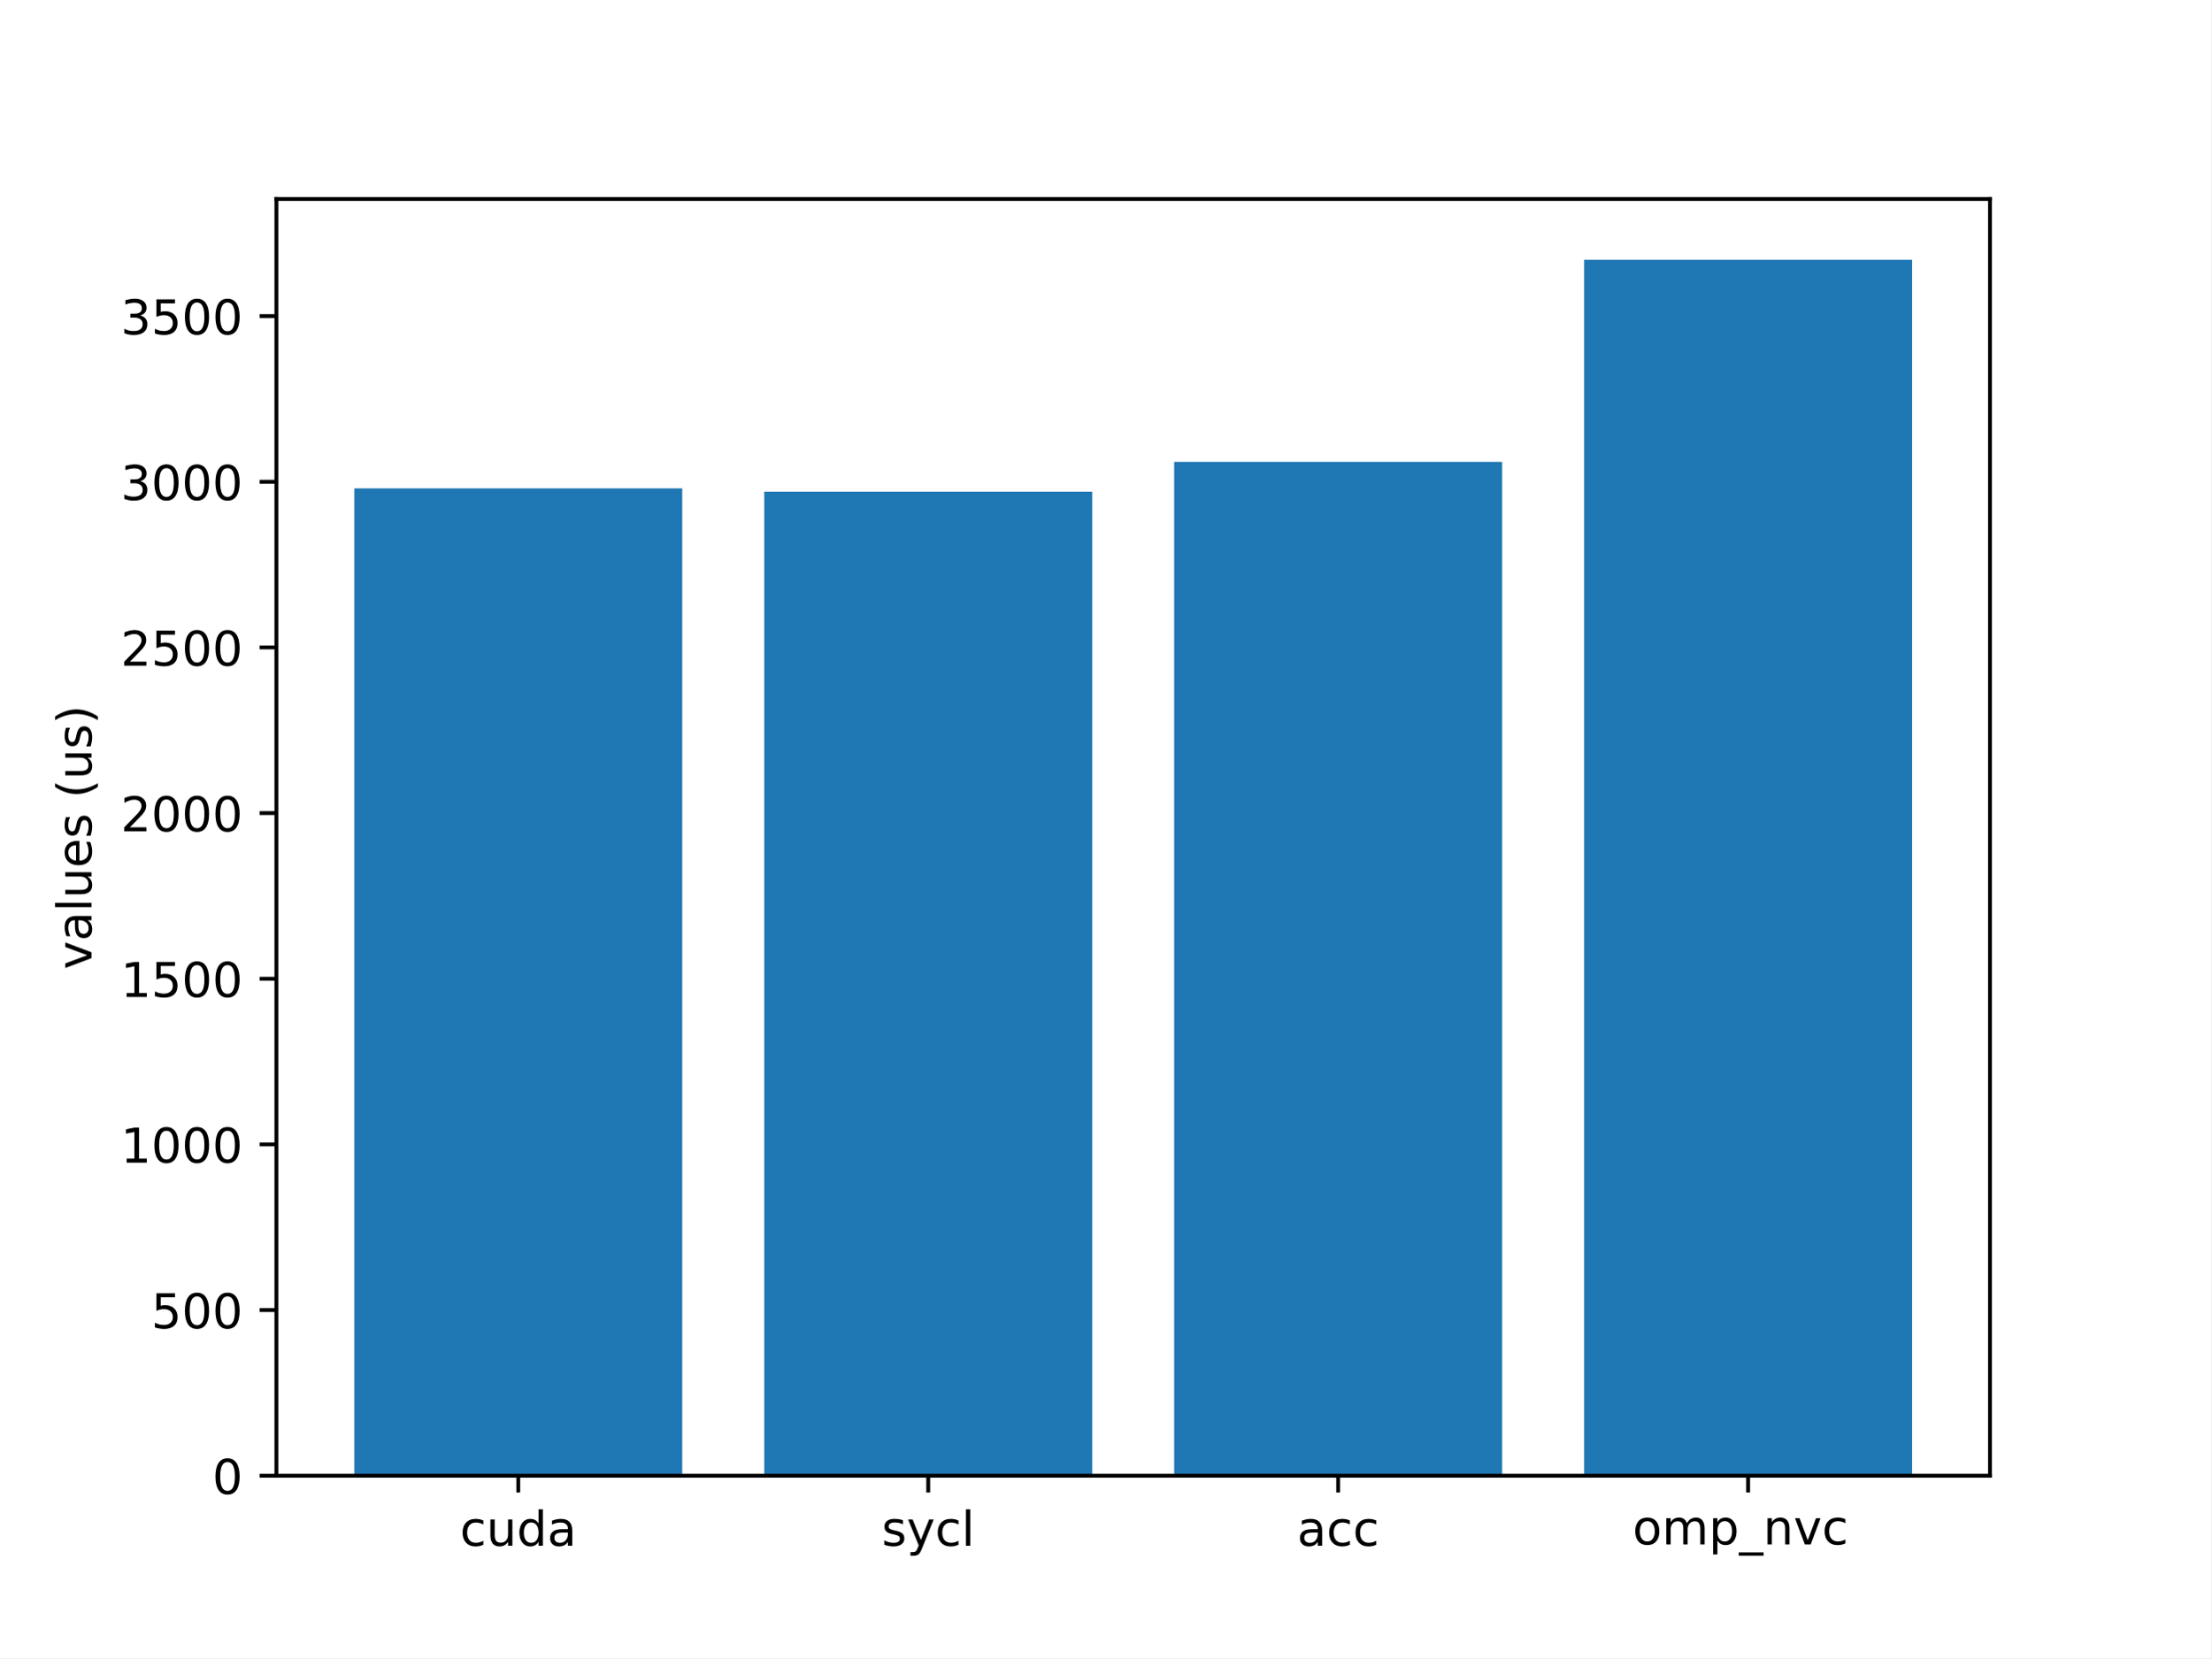
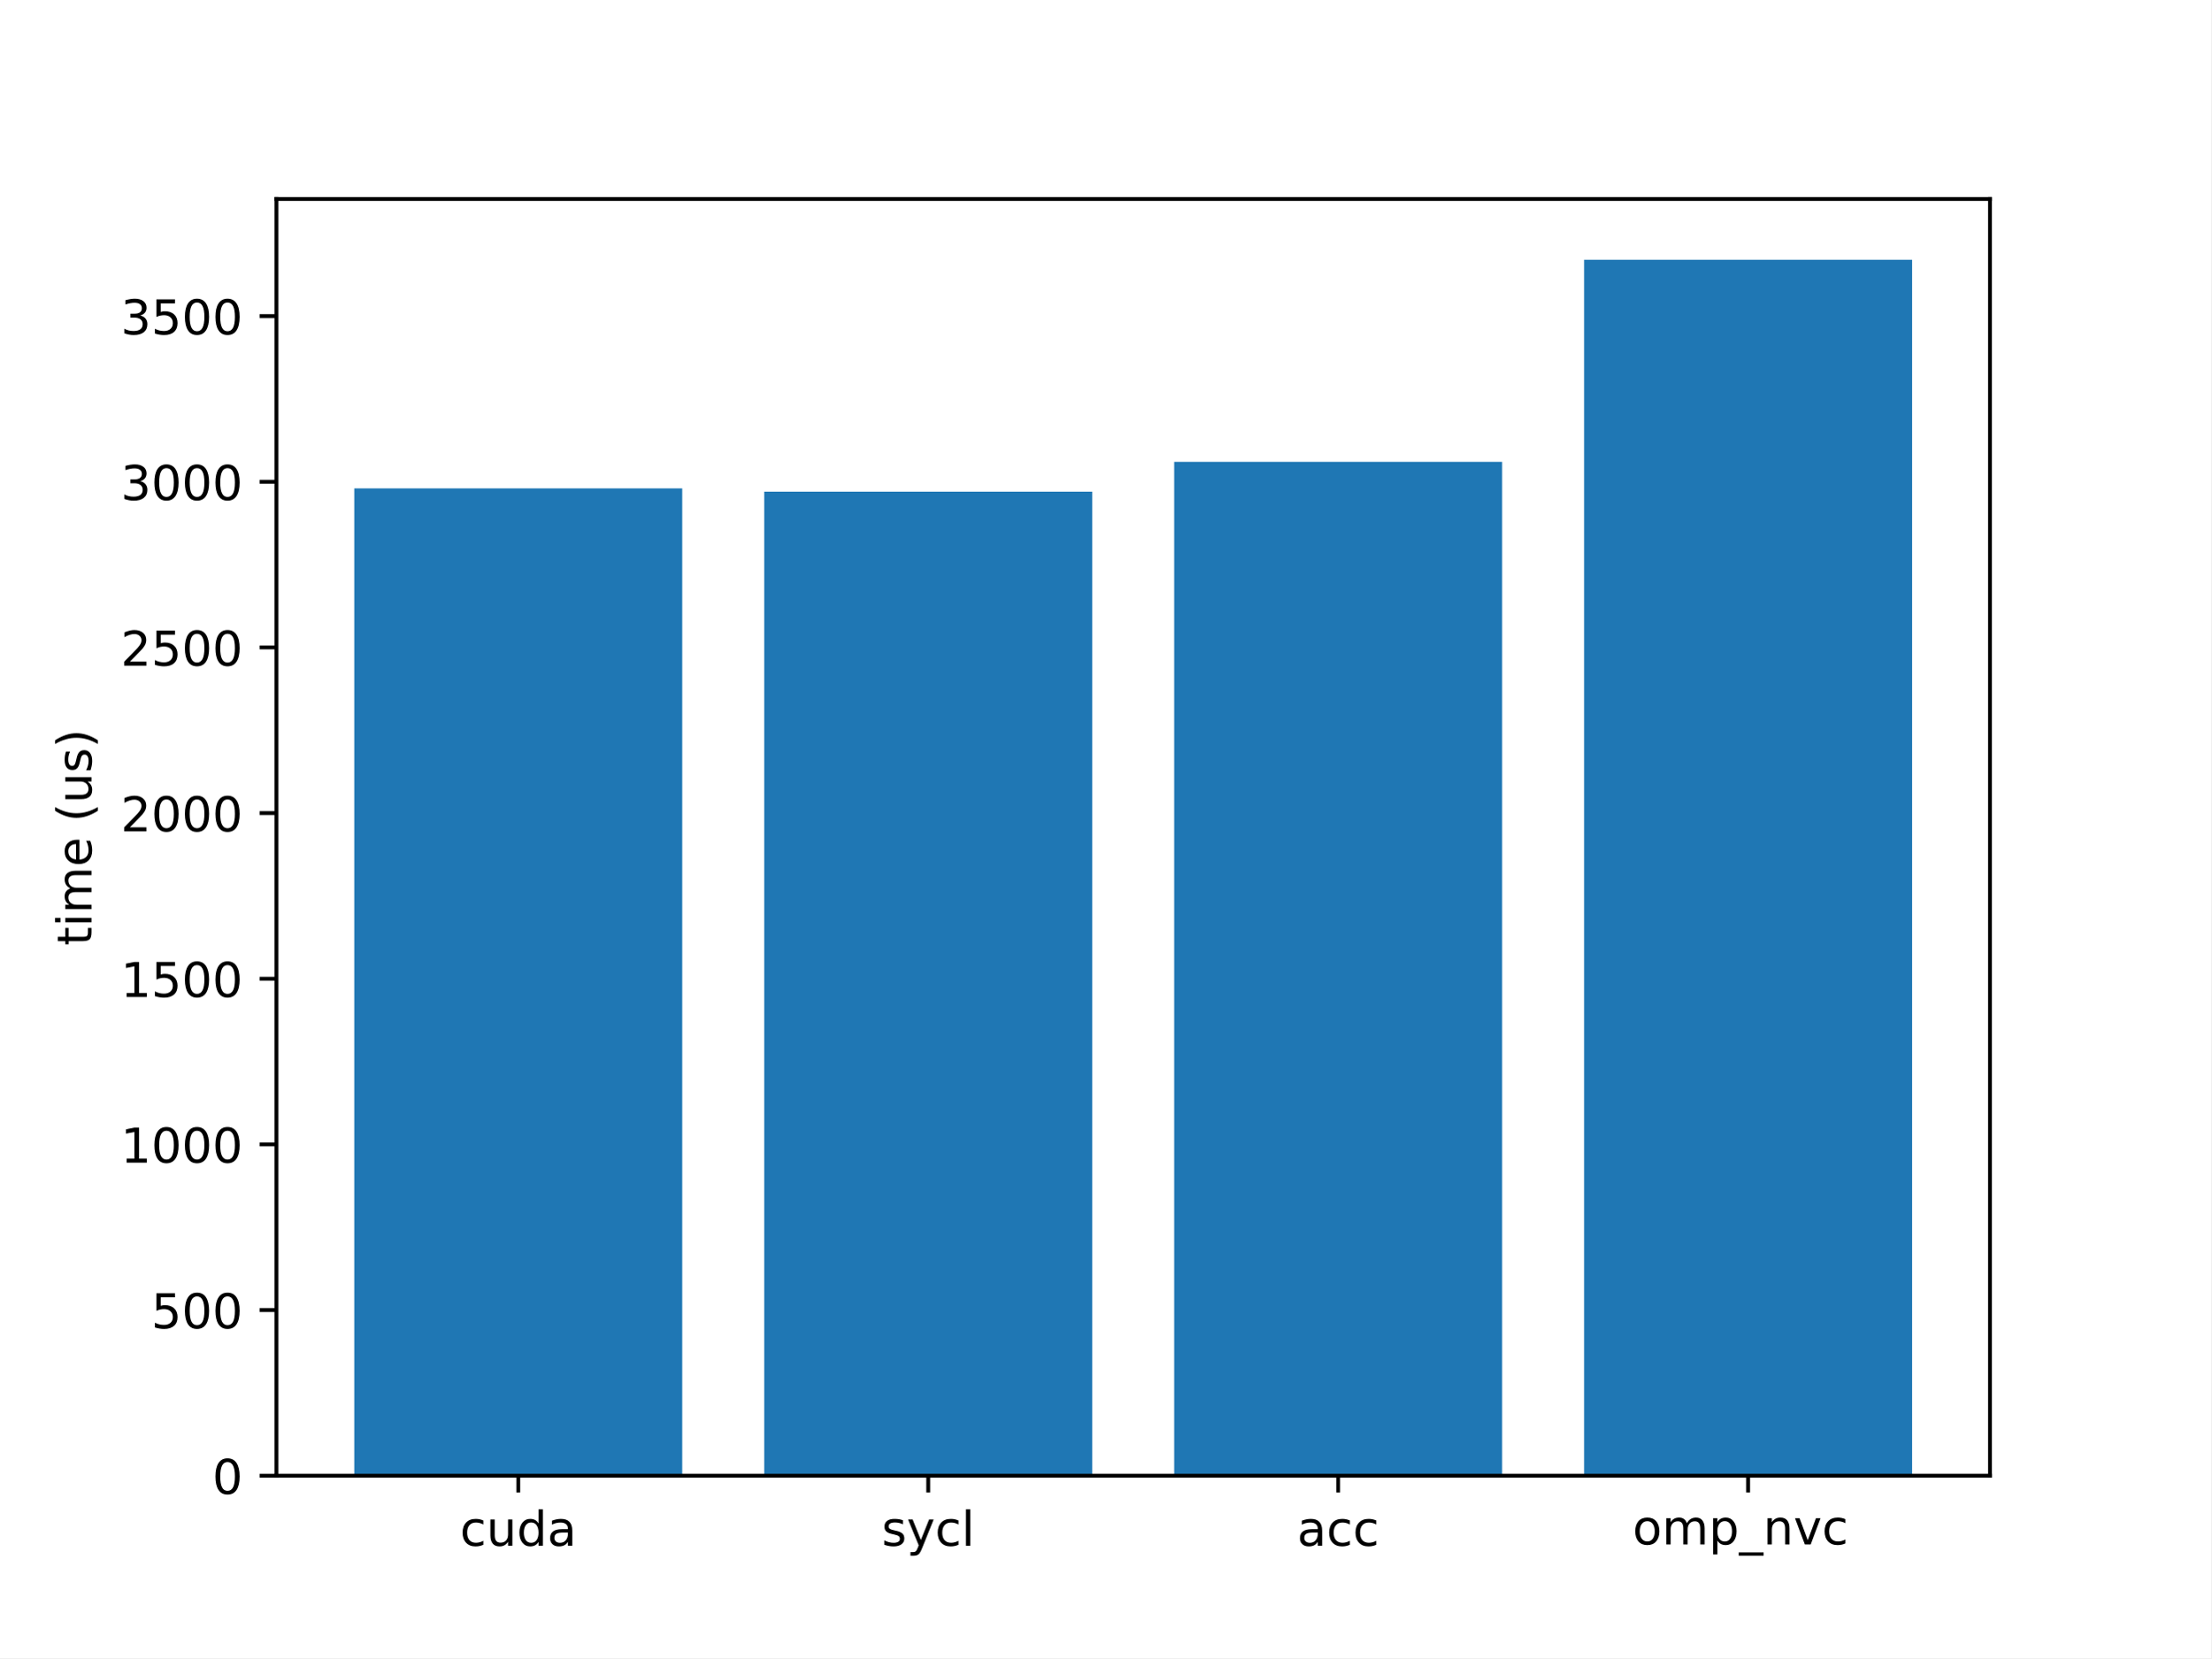
<svg xmlns="http://www.w3.org/2000/svg" xmlns:xlink="http://www.w3.org/1999/xlink" width="460.8pt" height="345.6pt" viewBox="0 0 460.8 345.6" version="1.1">
  <defs>
    <style type="text/css">*{stroke-linejoin: round; stroke-linecap: butt}</style>
  </defs>
  <g id="figure_1">
    <g id="patch_1">
      <path d="M 0 345.6  L 460.8 345.6  L 460.8 0  L 0 0  z " style="fill: #ffffff" />
    </g>
    <g id="axes_1">
      <g id="patch_2">
        <path d="M 57.6 307.584  L 414.72 307.584  L 414.72 41.472  L 57.6 41.472  z " style="fill: #ffffff" />
      </g>
      <g id="patch_3">
-         <path d="M 73.833 307.584  L 142.181 307.584  L 142.181 101.793  L 73.833 101.793  z " clip-path="url(#p826e2f7169)" style="fill: #1f77b4" />
+         <path d="M 73.833 307.584  L 142.181 307.584  L 142.181 101.793  L 73.833 101.793  z " clip-path="url(#pc54ddc227f)" style="fill: #1f77b4" />
      </g>
      <g id="patch_4">
-         <path d="M 159.268 307.584  L 227.616 307.584  L 227.616 102.484  L 159.268 102.484  z " clip-path="url(#p826e2f7169)" style="fill: #1f77b4" />
+         <path d="M 159.268 307.584  L 227.616 307.584  L 227.616 102.484  L 159.268 102.484  z " clip-path="url(#pc54ddc227f)" style="fill: #1f77b4" />
      </g>
      <g id="patch_5">
-         <path d="M 244.704 307.584  L 313.052 307.584  L 313.052 96.269  L 244.704 96.269  z " clip-path="url(#p826e2f7169)" style="fill: #1f77b4" />
+         <path d="M 244.704 307.584  L 313.052 307.584  L 313.052 96.269  L 244.704 96.269  z " clip-path="url(#pc54ddc227f)" style="fill: #1f77b4" />
      </g>
      <g id="patch_6">
-         <path d="M 330.139 307.584  L 398.487 307.584  L 398.487 54.144  L 330.139 54.144  z " clip-path="url(#p826e2f7169)" style="fill: #1f77b4" />
+         <path d="M 330.139 307.584  L 398.487 307.584  L 398.487 54.144  L 330.139 54.144  z " clip-path="url(#pc54ddc227f)" style="fill: #1f77b4" />
      </g>
      <g id="matplotlib.axis_1">
        <g id="xtick_1">
          <g id="line2d_1">
            <defs>
-               <path id="m14ea502c87" d="M 0 0  L 0 3.5  " style="stroke: #000000; stroke-width: 0.8" />
+               <path id="m402e96ff05" d="M 0 0  L 0 3.5  " style="stroke: #000000; stroke-width: 0.8" />
            </defs>
            <g>
-               <use xlink:href="#m14ea502c87" x="108.007" y="307.584" style="stroke: #000000; stroke-width: 0.8" />
+               <use xlink:href="#m402e96ff05" x="108.007" y="307.584" style="stroke: #000000; stroke-width: 0.8" />
            </g>
          </g>
          <g id="text_1">
            <g transform="translate(92.67252 322.1824) scale(0.1 -0.1)">
              <defs>
                <path id="DejaVuSans-20" transform="scale(0.015625)" />
                <path id="DejaVuSans-63" d="M 3122 3366  L 3122 2828  Q 2878 2963 2633 3030  Q 2388 3097 2138 3097  Q 1578 3097 1268 2742  Q 959 2388 959 1747  Q 959 1106 1268 751  Q 1578 397 2138 397  Q 2388 397 2633 464  Q 2878 531 3122 666  L 3122 134  Q 2881 22 2623 -34  Q 2366 -91 2075 -91  Q 1284 -91 818 406  Q 353 903 353 1747  Q 353 2603 823 3093  Q 1294 3584 2113 3584  Q 2378 3584 2631 3529  Q 2884 3475 3122 3366  z " transform="scale(0.015625)" />
                <path id="DejaVuSans-75" d="M 544 1381  L 544 3500  L 1119 3500  L 1119 1403  Q 1119 906 1312 657  Q 1506 409 1894 409  Q 2359 409 2629 706  Q 2900 1003 2900 1516  L 2900 3500  L 3475 3500  L 3475 0  L 2900 0  L 2900 538  Q 2691 219 2414 64  Q 2138 -91 1772 -91  Q 1169 -91 856 284  Q 544 659 544 1381  z M 1991 3584  L 1991 3584  z " transform="scale(0.015625)" />
                <path id="DejaVuSans-64" d="M 2906 2969  L 2906 4863  L 3481 4863  L 3481 0  L 2906 0  L 2906 525  Q 2725 213 2448 61  Q 2172 -91 1784 -91  Q 1150 -91 751 415  Q 353 922 353 1747  Q 353 2572 751 3078  Q 1150 3584 1784 3584  Q 2172 3584 2448 3432  Q 2725 3281 2906 2969  z M 947 1747  Q 947 1113 1208 752  Q 1469 391 1925 391  Q 2381 391 2643 752  Q 2906 1113 2906 1747  Q 2906 2381 2643 2742  Q 2381 3103 1925 3103  Q 1469 3103 1208 2742  Q 947 2381 947 1747  z " transform="scale(0.015625)" />
                <path id="DejaVuSans-61" d="M 2194 1759  Q 1497 1759 1228 1600  Q 959 1441 959 1056  Q 959 750 1161 570  Q 1363 391 1709 391  Q 2188 391 2477 730  Q 2766 1069 2766 1631  L 2766 1759  L 2194 1759  z M 3341 1997  L 3341 0  L 2766 0  L 2766 531  Q 2569 213 2275 61  Q 1981 -91 1556 -91  Q 1019 -91 701 211  Q 384 513 384 1019  Q 384 1609 779 1909  Q 1175 2209 1959 2209  L 2766 2209  L 2766 2266  Q 2766 2663 2505 2880  Q 2244 3097 1772 3097  Q 1472 3097 1187 3025  Q 903 2953 641 2809  L 641 3341  Q 956 3463 1253 3523  Q 1550 3584 1831 3584  Q 2591 3584 2966 3190  Q 3341 2797 3341 1997  z " transform="scale(0.015625)" />
              </defs>
              <use xlink:href="#DejaVuSans-20" />
              <use xlink:href="#DejaVuSans-63" x="31.787" />
              <use xlink:href="#DejaVuSans-75" x="86.768" />
              <use xlink:href="#DejaVuSans-64" x="150.146" />
              <use xlink:href="#DejaVuSans-61" x="213.623" />
              <use xlink:href="#DejaVuSans-20" x="274.902" />
            </g>
          </g>
        </g>
        <g id="xtick_2">
          <g id="line2d_2">
            <g>
-               <use xlink:href="#m14ea502c87" x="193.442" y="307.584" style="stroke: #000000; stroke-width: 0.8" />
+               <use xlink:href="#m402e96ff05" x="193.442" y="307.584" style="stroke: #000000; stroke-width: 0.8" />
            </g>
          </g>
          <g id="text_2">
            <g transform="translate(180.5618 322.1824) scale(0.1 -0.1)">
              <defs>
                <path id="DejaVuSans-73" d="M 2834 3397  L 2834 2853  Q 2591 2978 2328 3040  Q 2066 3103 1784 3103  Q 1356 3103 1142 2972  Q 928 2841 928 2578  Q 928 2378 1081 2264  Q 1234 2150 1697 2047  L 1894 2003  Q 2506 1872 2764 1633  Q 3022 1394 3022 966  Q 3022 478 2636 193  Q 2250 -91 1575 -91  Q 1294 -91 989 -36  Q 684 19 347 128  L 347 722  Q 666 556 975 473  Q 1284 391 1588 391  Q 1994 391 2212 530  Q 2431 669 2431 922  Q 2431 1156 2273 1281  Q 2116 1406 1581 1522  L 1381 1569  Q 847 1681 609 1914  Q 372 2147 372 2553  Q 372 3047 722 3315  Q 1072 3584 1716 3584  Q 2034 3584 2315 3537  Q 2597 3491 2834 3397  z " transform="scale(0.015625)" />
                <path id="DejaVuSans-79" d="M 2059 -325  Q 1816 -950 1584 -1140  Q 1353 -1331 966 -1331  L 506 -1331  L 506 -850  L 844 -850  Q 1081 -850 1212 -737  Q 1344 -625 1503 -206  L 1606 56  L 191 3500  L 800 3500  L 1894 763  L 2988 3500  L 3597 3500  L 2059 -325  z " transform="scale(0.015625)" />
                <path id="DejaVuSans-6c" d="M 603 4863  L 1178 4863  L 1178 0  L 603 0  L 603 4863  z " transform="scale(0.015625)" />
              </defs>
              <use xlink:href="#DejaVuSans-20" />
              <use xlink:href="#DejaVuSans-73" x="31.787" />
              <use xlink:href="#DejaVuSans-79" x="83.887" />
              <use xlink:href="#DejaVuSans-63" x="143.066" />
              <use xlink:href="#DejaVuSans-6c" x="198.047" />
              <use xlink:href="#DejaVuSans-20" x="225.83" />
            </g>
          </g>
        </g>
        <g id="xtick_3">
          <g id="line2d_3">
            <g>
-               <use xlink:href="#m14ea502c87" x="278.878" y="307.584" style="stroke: #000000; stroke-width: 0.8" />
+               <use xlink:href="#m402e96ff05" x="278.878" y="307.584" style="stroke: #000000; stroke-width: 0.8" />
            </g>
          </g>
          <g id="text_3">
            <g transform="translate(267.1371 322.1824) scale(0.1 -0.1)">
              <use xlink:href="#DejaVuSans-20" />
              <use xlink:href="#DejaVuSans-61" x="31.787" />
              <use xlink:href="#DejaVuSans-63" x="93.066" />
              <use xlink:href="#DejaVuSans-63" x="148.047" />
              <use xlink:href="#DejaVuSans-20" x="203.027" />
            </g>
          </g>
        </g>
        <g id="xtick_4">
          <g id="line2d_4">
            <g>
-               <use xlink:href="#m14ea502c87" x="364.313" y="307.584" style="stroke: #000000; stroke-width: 0.8" />
+               <use xlink:href="#m402e96ff05" x="364.313" y="307.584" style="stroke: #000000; stroke-width: 0.8" />
            </g>
          </g>
          <g id="text_4">
            <g transform="translate(337.0647 321.9043) scale(0.1 -0.1)">
              <defs>
                <path id="DejaVuSans-6f" d="M 1959 3097  Q 1497 3097 1228 2736  Q 959 2375 959 1747  Q 959 1119 1226 758  Q 1494 397 1959 397  Q 2419 397 2687 759  Q 2956 1122 2956 1747  Q 2956 2369 2687 2733  Q 2419 3097 1959 3097  z M 1959 3584  Q 2709 3584 3137 3096  Q 3566 2609 3566 1747  Q 3566 888 3137 398  Q 2709 -91 1959 -91  Q 1206 -91 779 398  Q 353 888 353 1747  Q 353 2609 779 3096  Q 1206 3584 1959 3584  z " transform="scale(0.015625)" />
                <path id="DejaVuSans-6d" d="M 3328 2828  Q 3544 3216 3844 3400  Q 4144 3584 4550 3584  Q 5097 3584 5394 3201  Q 5691 2819 5691 2113  L 5691 0  L 5113 0  L 5113 2094  Q 5113 2597 4934 2840  Q 4756 3084 4391 3084  Q 3944 3084 3684 2787  Q 3425 2491 3425 1978  L 3425 0  L 2847 0  L 2847 2094  Q 2847 2600 2669 2842  Q 2491 3084 2119 3084  Q 1678 3084 1418 2786  Q 1159 2488 1159 1978  L 1159 0  L 581 0  L 581 3500  L 1159 3500  L 1159 2956  Q 1356 3278 1631 3431  Q 1906 3584 2284 3584  Q 2666 3584 2933 3390  Q 3200 3197 3328 2828  z " transform="scale(0.015625)" />
                <path id="DejaVuSans-70" d="M 1159 525  L 1159 -1331  L 581 -1331  L 581 3500  L 1159 3500  L 1159 2969  Q 1341 3281 1617 3432  Q 1894 3584 2278 3584  Q 2916 3584 3314 3078  Q 3713 2572 3713 1747  Q 3713 922 3314 415  Q 2916 -91 2278 -91  Q 1894 -91 1617 61  Q 1341 213 1159 525  z M 3116 1747  Q 3116 2381 2855 2742  Q 2594 3103 2138 3103  Q 1681 3103 1420 2742  Q 1159 2381 1159 1747  Q 1159 1113 1420 752  Q 1681 391 2138 391  Q 2594 391 2855 752  Q 3116 1113 3116 1747  z " transform="scale(0.015625)" />
                <path id="DejaVuSans-5f" d="M 3263 -1063  L 3263 -1509  L -63 -1509  L -63 -1063  L 3263 -1063  z " transform="scale(0.015625)" />
                <path id="DejaVuSans-6e" d="M 3513 2113  L 3513 0  L 2938 0  L 2938 2094  Q 2938 2591 2744 2837  Q 2550 3084 2163 3084  Q 1697 3084 1428 2787  Q 1159 2491 1159 1978  L 1159 0  L 581 0  L 581 3500  L 1159 3500  L 1159 2956  Q 1366 3272 1645 3428  Q 1925 3584 2291 3584  Q 2894 3584 3203 3211  Q 3513 2838 3513 2113  z " transform="scale(0.015625)" />
                <path id="DejaVuSans-76" d="M 191 3500  L 800 3500  L 1894 563  L 2988 3500  L 3597 3500  L 2284 0  L 1503 0  L 191 3500  z " transform="scale(0.015625)" />
              </defs>
              <use xlink:href="#DejaVuSans-20" />
              <use xlink:href="#DejaVuSans-6f" x="31.787" />
              <use xlink:href="#DejaVuSans-6d" x="92.969" />
              <use xlink:href="#DejaVuSans-70" x="190.381" />
              <use xlink:href="#DejaVuSans-5f" x="253.857" />
              <use xlink:href="#DejaVuSans-6e" x="303.857" />
              <use xlink:href="#DejaVuSans-76" x="367.236" />
              <use xlink:href="#DejaVuSans-63" x="426.416" />
              <use xlink:href="#DejaVuSans-20" x="481.396" />
              <use xlink:href="#DejaVuSans-20" x="513.184" />
            </g>
          </g>
        </g>
      </g>
      <g id="matplotlib.axis_2">
        <g id="ytick_1">
          <g id="line2d_5">
            <defs>
-               <path id="m2a324c4bfb" d="M 0 0  L -3.5 0  " style="stroke: #000000; stroke-width: 0.8" />
+               <path id="mfa17c5edb7" d="M 0 0  L -3.5 0  " style="stroke: #000000; stroke-width: 0.8" />
            </defs>
            <g>
-               <use xlink:href="#m2a324c4bfb" x="57.6" y="307.584" style="stroke: #000000; stroke-width: 0.8" />
+               <use xlink:href="#mfa17c5edb7" x="57.6" y="307.584" style="stroke: #000000; stroke-width: 0.8" />
            </g>
          </g>
          <g id="text_5">
            <g transform="translate(44.2375 311.3832) scale(0.1 -0.1)">
              <defs>
                <path id="DejaVuSans-30" d="M 2034 4250  Q 1547 4250 1301 3770  Q 1056 3291 1056 2328  Q 1056 1369 1301 889  Q 1547 409 2034 409  Q 2525 409 2770 889  Q 3016 1369 3016 2328  Q 3016 3291 2770 3770  Q 2525 4250 2034 4250  z M 2034 4750  Q 2819 4750 3233 4129  Q 3647 3509 3647 2328  Q 3647 1150 3233 529  Q 2819 -91 2034 -91  Q 1250 -91 836 529  Q 422 1150 422 2328  Q 422 3509 836 4129  Q 1250 4750 2034 4750  z " transform="scale(0.015625)" />
              </defs>
              <use xlink:href="#DejaVuSans-30" />
            </g>
          </g>
        </g>
        <g id="ytick_2">
          <g id="line2d_6">
            <g>
-               <use xlink:href="#m2a324c4bfb" x="57.6" y="273.055" style="stroke: #000000; stroke-width: 0.8" />
+               <use xlink:href="#mfa17c5edb7" x="57.6" y="273.055" style="stroke: #000000; stroke-width: 0.8" />
            </g>
          </g>
          <g id="text_6">
            <g transform="translate(31.5125 276.8546) scale(0.1 -0.1)">
              <defs>
                <path id="DejaVuSans-35" d="M 691 4666  L 3169 4666  L 3169 4134  L 1269 4134  L 1269 2991  Q 1406 3038 1543 3061  Q 1681 3084 1819 3084  Q 2600 3084 3056 2656  Q 3513 2228 3513 1497  Q 3513 744 3044 326  Q 2575 -91 1722 -91  Q 1428 -91 1123 -41  Q 819 9 494 109  L 494 744  Q 775 591 1075 516  Q 1375 441 1709 441  Q 2250 441 2565 725  Q 2881 1009 2881 1497  Q 2881 1984 2565 2268  Q 2250 2553 1709 2553  Q 1456 2553 1204 2497  Q 953 2441 691 2322  L 691 4666  z " transform="scale(0.015625)" />
              </defs>
              <use xlink:href="#DejaVuSans-35" />
              <use xlink:href="#DejaVuSans-30" x="63.623" />
              <use xlink:href="#DejaVuSans-30" x="127.246" />
            </g>
          </g>
        </g>
        <g id="ytick_3">
          <g id="line2d_7">
            <g>
-               <use xlink:href="#m2a324c4bfb" x="57.6" y="238.527" style="stroke: #000000; stroke-width: 0.8" />
+               <use xlink:href="#mfa17c5edb7" x="57.6" y="238.527" style="stroke: #000000; stroke-width: 0.8" />
            </g>
          </g>
          <g id="text_7">
            <g transform="translate(25.15 242.326) scale(0.1 -0.1)">
              <defs>
                <path id="DejaVuSans-31" d="M 794 531  L 1825 531  L 1825 4091  L 703 3866  L 703 4441  L 1819 4666  L 2450 4666  L 2450 531  L 3481 531  L 3481 0  L 794 0  L 794 531  z " transform="scale(0.015625)" />
              </defs>
              <use xlink:href="#DejaVuSans-31" />
              <use xlink:href="#DejaVuSans-30" x="63.623" />
              <use xlink:href="#DejaVuSans-30" x="127.246" />
              <use xlink:href="#DejaVuSans-30" x="190.869" />
            </g>
          </g>
        </g>
        <g id="ytick_4">
          <g id="line2d_8">
            <g>
-               <use xlink:href="#m2a324c4bfb" x="57.6" y="203.998" style="stroke: #000000; stroke-width: 0.8" />
+               <use xlink:href="#mfa17c5edb7" x="57.6" y="203.998" style="stroke: #000000; stroke-width: 0.8" />
            </g>
          </g>
          <g id="text_8">
            <g transform="translate(25.15 207.7974) scale(0.1 -0.1)">
              <use xlink:href="#DejaVuSans-31" />
              <use xlink:href="#DejaVuSans-35" x="63.623" />
              <use xlink:href="#DejaVuSans-30" x="127.246" />
              <use xlink:href="#DejaVuSans-30" x="190.869" />
            </g>
          </g>
        </g>
        <g id="ytick_5">
          <g id="line2d_9">
            <g>
-               <use xlink:href="#m2a324c4bfb" x="57.6" y="169.47" style="stroke: #000000; stroke-width: 0.8" />
+               <use xlink:href="#mfa17c5edb7" x="57.6" y="169.47" style="stroke: #000000; stroke-width: 0.8" />
            </g>
          </g>
          <g id="text_9">
            <g transform="translate(25.15 173.2688) scale(0.1 -0.1)">
              <defs>
                <path id="DejaVuSans-32" d="M 1228 531  L 3431 531  L 3431 0  L 469 0  L 469 531  Q 828 903 1448 1529  Q 2069 2156 2228 2338  Q 2531 2678 2651 2914  Q 2772 3150 2772 3378  Q 2772 3750 2511 3984  Q 2250 4219 1831 4219  Q 1534 4219 1204 4116  Q 875 4013 500 3803  L 500 4441  Q 881 4594 1212 4672  Q 1544 4750 1819 4750  Q 2544 4750 2975 4387  Q 3406 4025 3406 3419  Q 3406 3131 3298 2873  Q 3191 2616 2906 2266  Q 2828 2175 2409 1742  Q 1991 1309 1228 531  z " transform="scale(0.015625)" />
              </defs>
              <use xlink:href="#DejaVuSans-32" />
              <use xlink:href="#DejaVuSans-30" x="63.623" />
              <use xlink:href="#DejaVuSans-30" x="127.246" />
              <use xlink:href="#DejaVuSans-30" x="190.869" />
            </g>
          </g>
        </g>
        <g id="ytick_6">
          <g id="line2d_10">
            <g>
-               <use xlink:href="#m2a324c4bfb" x="57.6" y="134.941" style="stroke: #000000; stroke-width: 0.8" />
+               <use xlink:href="#mfa17c5edb7" x="57.6" y="134.941" style="stroke: #000000; stroke-width: 0.8" />
            </g>
          </g>
          <g id="text_10">
            <g transform="translate(25.15 138.7402) scale(0.1 -0.1)">
              <use xlink:href="#DejaVuSans-32" />
              <use xlink:href="#DejaVuSans-35" x="63.623" />
              <use xlink:href="#DejaVuSans-30" x="127.246" />
              <use xlink:href="#DejaVuSans-30" x="190.869" />
            </g>
          </g>
        </g>
        <g id="ytick_7">
          <g id="line2d_11">
            <g>
-               <use xlink:href="#m2a324c4bfb" x="57.6" y="100.412" style="stroke: #000000; stroke-width: 0.8" />
+               <use xlink:href="#mfa17c5edb7" x="57.6" y="100.412" style="stroke: #000000; stroke-width: 0.8" />
            </g>
          </g>
          <g id="text_11">
            <g transform="translate(25.15 104.2116) scale(0.1 -0.1)">
              <defs>
                <path id="DejaVuSans-33" d="M 2597 2516  Q 3050 2419 3304 2112  Q 3559 1806 3559 1356  Q 3559 666 3084 287  Q 2609 -91 1734 -91  Q 1441 -91 1130 -33  Q 819 25 488 141  L 488 750  Q 750 597 1062 519  Q 1375 441 1716 441  Q 2309 441 2620 675  Q 2931 909 2931 1356  Q 2931 1769 2642 2001  Q 2353 2234 1838 2234  L 1294 2234  L 1294 2753  L 1863 2753  Q 2328 2753 2575 2939  Q 2822 3125 2822 3475  Q 2822 3834 2567 4026  Q 2313 4219 1838 4219  Q 1578 4219 1281 4162  Q 984 4106 628 3988  L 628 4550  Q 988 4650 1302 4700  Q 1616 4750 1894 4750  Q 2613 4750 3031 4423  Q 3450 4097 3450 3541  Q 3450 3153 3228 2886  Q 3006 2619 2597 2516  z " transform="scale(0.015625)" />
              </defs>
              <use xlink:href="#DejaVuSans-33" />
              <use xlink:href="#DejaVuSans-30" x="63.623" />
              <use xlink:href="#DejaVuSans-30" x="127.246" />
              <use xlink:href="#DejaVuSans-30" x="190.869" />
            </g>
          </g>
        </g>
        <g id="ytick_8">
          <g id="line2d_12">
            <g>
-               <use xlink:href="#m2a324c4bfb" x="57.6" y="65.884" style="stroke: #000000; stroke-width: 0.8" />
+               <use xlink:href="#mfa17c5edb7" x="57.6" y="65.884" style="stroke: #000000; stroke-width: 0.8" />
            </g>
          </g>
          <g id="text_12">
            <g transform="translate(25.15 69.68295) scale(0.1 -0.1)">
              <use xlink:href="#DejaVuSans-33" />
              <use xlink:href="#DejaVuSans-35" x="63.623" />
              <use xlink:href="#DejaVuSans-30" x="127.246" />
              <use xlink:href="#DejaVuSans-30" x="190.869" />
            </g>
          </g>
        </g>
        <g id="text_13">
-           <g transform="translate(19.07031 202.0546) rotate(-90) scale(0.1 -0.1)">
+           <g transform="translate(19.07031 197.0882) rotate(-90) scale(0.1 -0.1)">
            <defs>
+               <path id="DejaVuSans-74" d="M 1172 4494  L 1172 3500  L 2356 3500  L 2356 3053  L 1172 3053  L 1172 1153  Q 1172 725 1289 603  Q 1406 481 1766 481  L 2356 481  L 2356 0  L 1766 0  Q 1100 0 847 248  Q 594 497 594 1153  L 594 3053  L 172 3053  L 172 3500  L 594 3500  L 594 4494  L 1172 4494  z " transform="scale(0.015625)" />
+               <path id="DejaVuSans-69" d="M 603 3500  L 1178 3500  L 1178 0  L 603 0  L 603 3500  z M 603 4863  L 1178 4863  L 1178 4134  L 603 4134  L 603 4863  z " transform="scale(0.015625)" />
              <path id="DejaVuSans-65" d="M 3597 1894  L 3597 1613  L 953 1613  Q 991 1019 1311 708  Q 1631 397 2203 397  Q 2534 397 2845 478  Q 3156 559 3463 722  L 3463 178  Q 3153 47 2828 -22  Q 2503 -91 2169 -91  Q 1331 -91 842 396  Q 353 884 353 1716  Q 353 2575 817 3079  Q 1281 3584 2069 3584  Q 2775 3584 3186 3129  Q 3597 2675 3597 1894  z M 3022 2063  Q 3016 2534 2758 2815  Q 2500 3097 2075 3097  Q 1594 3097 1305 2825  Q 1016 2553 972 2059  L 3022 2063  z " transform="scale(0.015625)" />
              <path id="DejaVuSans-28" d="M 1984 4856  Q 1566 4138 1362 3434  Q 1159 2731 1159 2009  Q 1159 1288 1364 580  Q 1569 -128 1984 -844  L 1484 -844  Q 1016 -109 783 600  Q 550 1309 550 2009  Q 550 2706 781 3412  Q 1013 4119 1484 4856  L 1984 4856  z " transform="scale(0.015625)" />
              <path id="DejaVuSans-29" d="M 513 4856  L 1013 4856  Q 1481 4119 1714 3412  Q 1947 2706 1947 2009  Q 1947 1309 1714 600  Q 1481 -109 1013 -844  L 513 -844  Q 928 -128 1133 580  Q 1338 1288 1338 2009  Q 1338 2731 1133 3434  Q 928 4138 513 4856  z " transform="scale(0.015625)" />
            </defs>
-             <use xlink:href="#DejaVuSans-76" />
-             <use xlink:href="#DejaVuSans-61" x="59.18" />
-             <use xlink:href="#DejaVuSans-6c" x="120.459" />
-             <use xlink:href="#DejaVuSans-75" x="148.242" />
-             <use xlink:href="#DejaVuSans-65" x="211.621" />
-             <use xlink:href="#DejaVuSans-73" x="273.145" />
-             <use xlink:href="#DejaVuSans-20" x="325.244" />
-             <use xlink:href="#DejaVuSans-28" x="357.031" />
-             <use xlink:href="#DejaVuSans-75" x="396.045" />
-             <use xlink:href="#DejaVuSans-73" x="459.424" />
-             <use xlink:href="#DejaVuSans-29" x="511.523" />
+             <use xlink:href="#DejaVuSans-74" />
+             <use xlink:href="#DejaVuSans-69" x="39.209" />
+             <use xlink:href="#DejaVuSans-6d" x="66.992" />
+             <use xlink:href="#DejaVuSans-65" x="164.404" />
+             <use xlink:href="#DejaVuSans-20" x="225.928" />
+             <use xlink:href="#DejaVuSans-28" x="257.715" />
+             <use xlink:href="#DejaVuSans-75" x="296.729" />
+             <use xlink:href="#DejaVuSans-73" x="360.107" />
+             <use xlink:href="#DejaVuSans-29" x="412.207" />
          </g>
        </g>
      </g>
      <g id="patch_7">
        <path d="M 57.6 307.584  L 57.6 41.472  " style="fill: none; stroke: #000000; stroke-width: 0.8; stroke-linejoin: miter; stroke-linecap: square" />
      </g>
      <g id="patch_8">
        <path d="M 414.72 307.584  L 414.72 41.472  " style="fill: none; stroke: #000000; stroke-width: 0.8; stroke-linejoin: miter; stroke-linecap: square" />
      </g>
      <g id="patch_9">
        <path d="M 57.6 307.584  L 414.72 307.584  " style="fill: none; stroke: #000000; stroke-width: 0.8; stroke-linejoin: miter; stroke-linecap: square" />
      </g>
      <g id="patch_10">
        <path d="M 57.6 41.472  L 414.72 41.472  " style="fill: none; stroke: #000000; stroke-width: 0.8; stroke-linejoin: miter; stroke-linecap: square" />
      </g>
    </g>
  </g>
  <defs>
-     <clipPath id="p826e2f7169">
+     <clipPath id="pc54ddc227f">
      <rect x="57.6" y="41.472" width="357.12" height="266.112" />
    </clipPath>
  </defs>
</svg>
